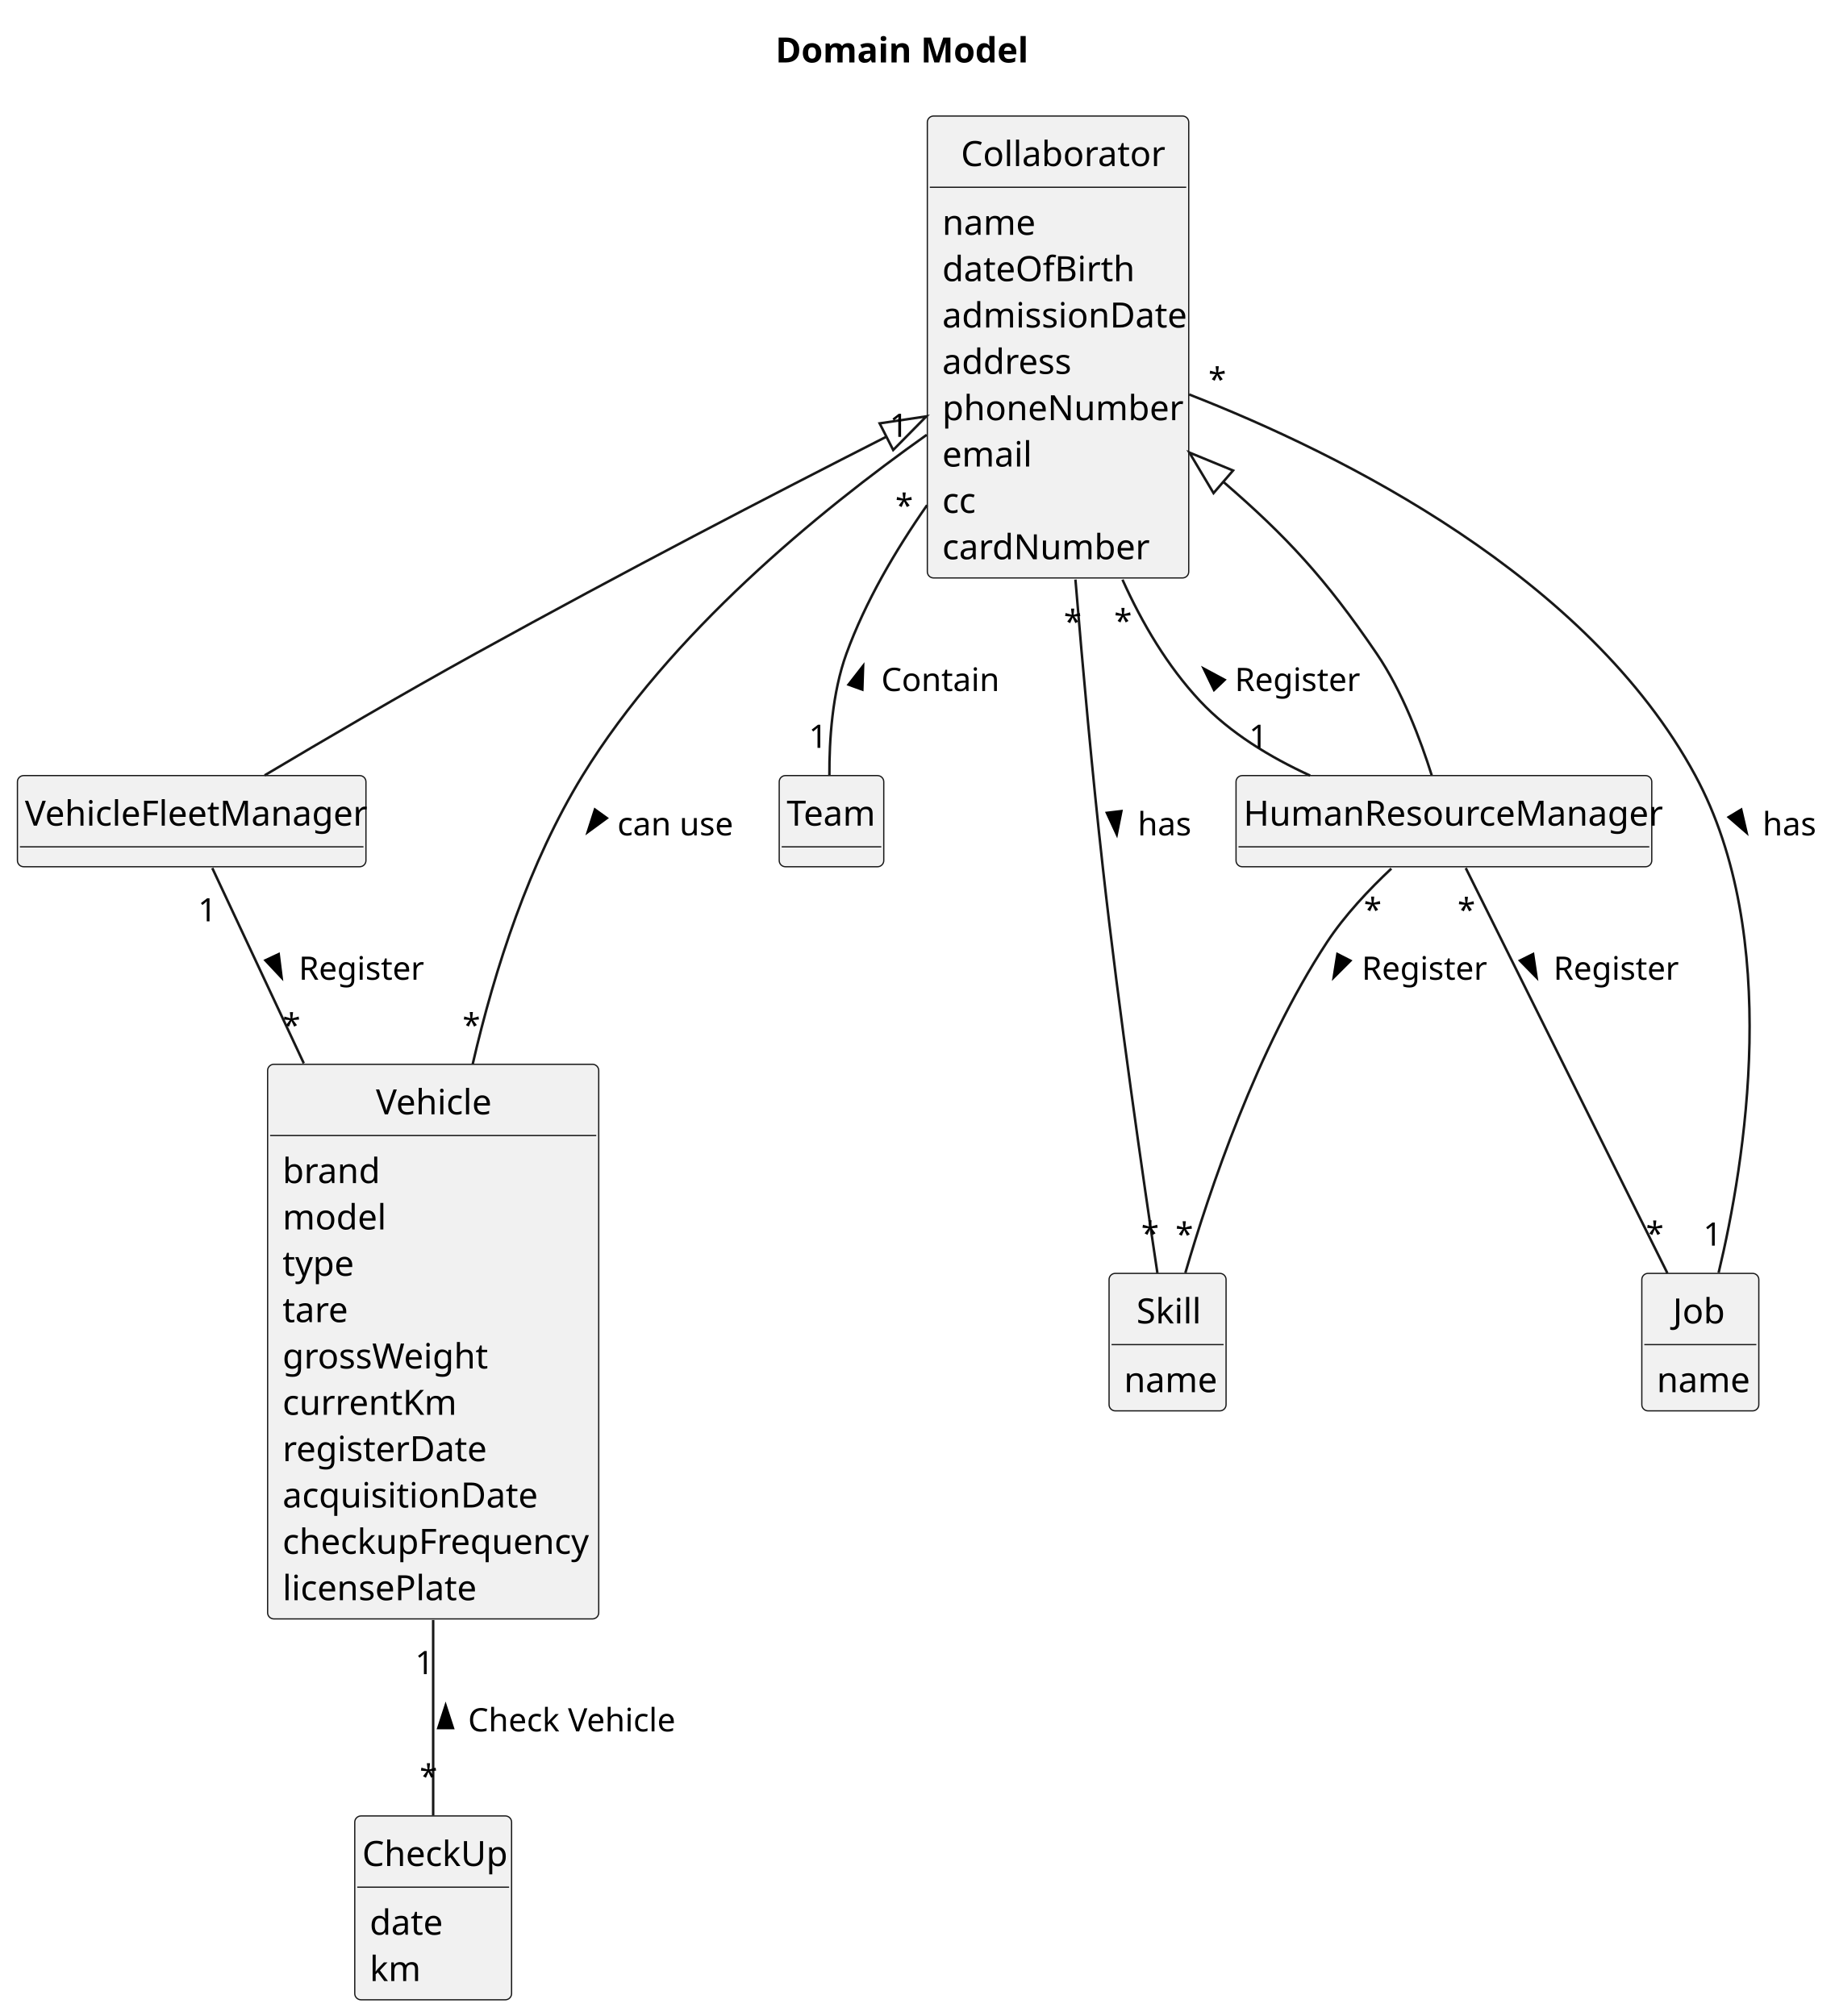
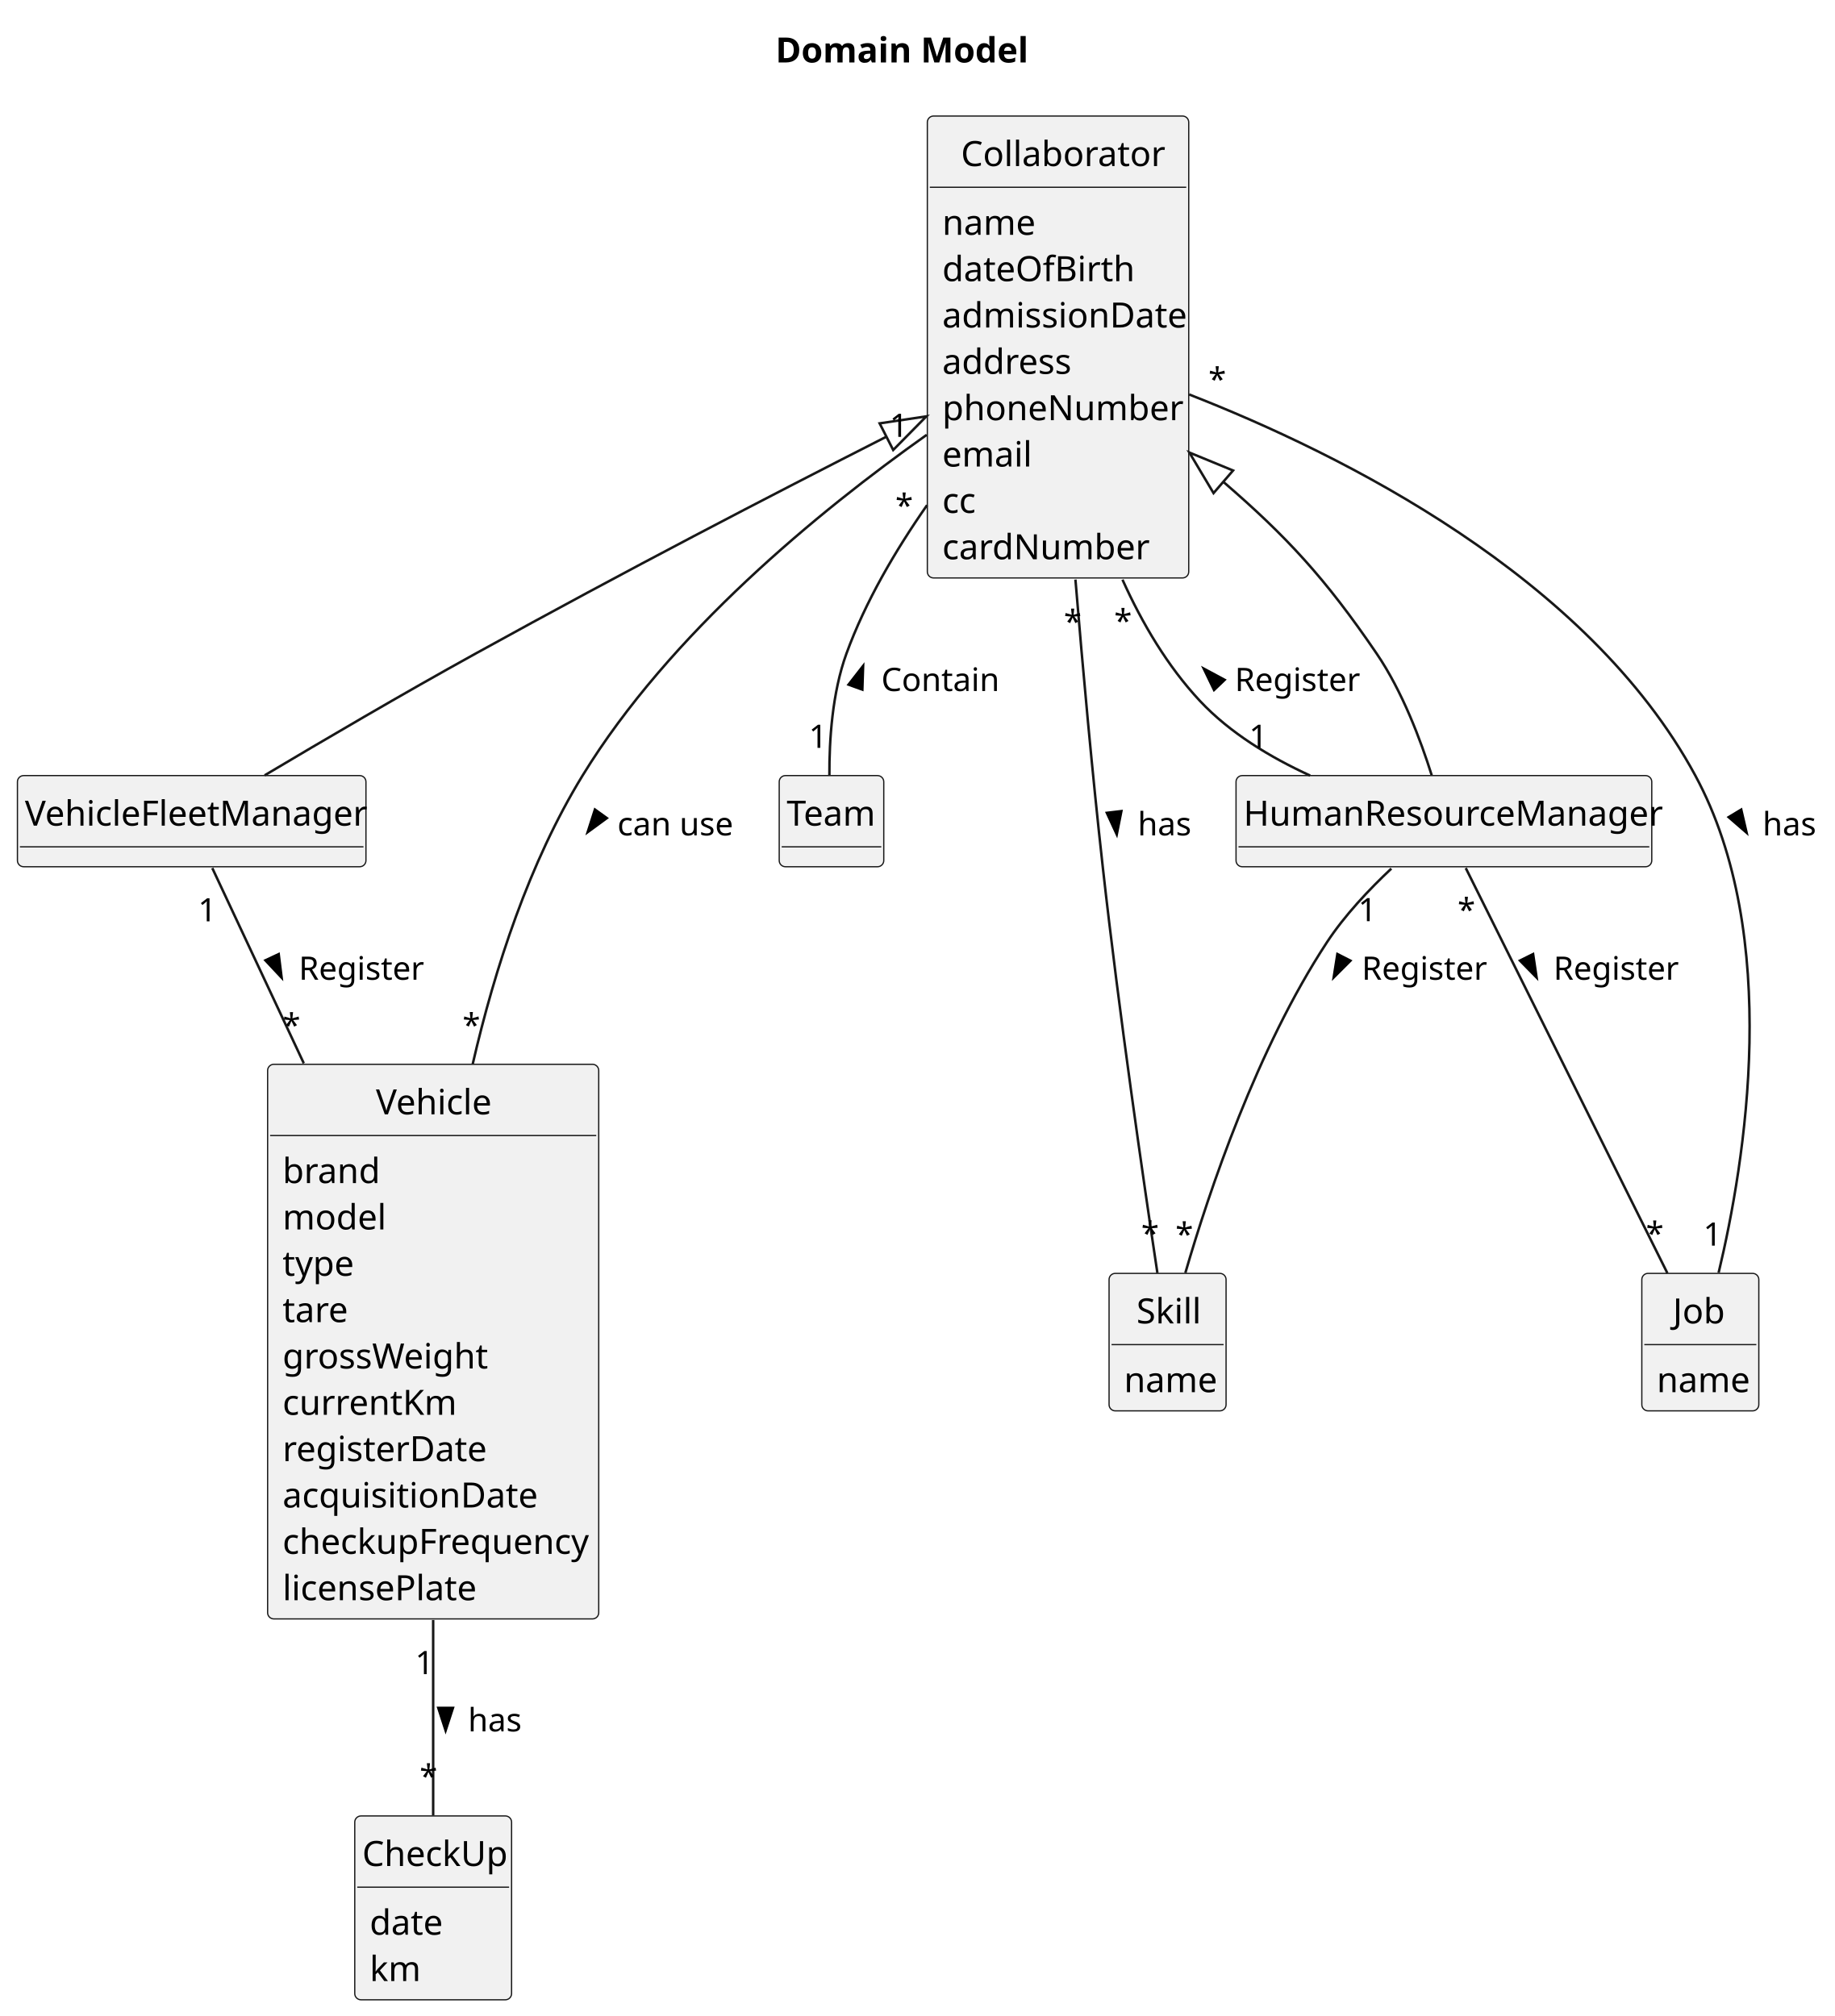
<svg xmlns="http://www.w3.org/2000/svg" contentStyleType="text/css" height="810px" preserveAspectRatio="none" style="width:737px;height:810px;background:#FFFFFF;" version="1.1" viewBox="0 0 737 810" width="737px" zoomAndPan="magnify">
  <defs />
  <g>
    <text fill="#000000" font-family="sans-serif" font-size="14" font-weight="bold" lengthAdjust="spacing" textLength="100" x="311.5" y="25.107">Domain Model</text>
    <g id="elem_Collaborator">
-       <rect codeLine="18" fill="#F1F1F1" height="185.59" id="Collaborator" rx="2.5" ry="2.5" style="stroke:#181818;stroke-width:0.5;" width="105" x="372.5" y="46.621" />
+       <rect codeLine="11" fill="#F1F1F1" height="185.59" id="Collaborator" rx="2.5" ry="2.5" style="stroke:#181818;stroke-width:0.5;" width="105" x="372.5" y="46.621" />
      <text fill="#000000" font-family="sans-serif" font-size="14" lengthAdjust="spacing" textLength="78" x="386" y="66.728">Collaborator</text>
      <line style="stroke:#181818;stroke-width:0.5;" x1="373.5" x2="476.5" y1="75.242" y2="75.242" />
      <text fill="#000000" font-family="sans-serif" font-size="14" lengthAdjust="spacing" textLength="35" x="378.5" y="94.35">name</text>
      <text fill="#000000" font-family="sans-serif" font-size="14" lengthAdjust="spacing" textLength="72" x="378.5" y="112.971">dateOfBirth</text>
      <text fill="#000000" font-family="sans-serif" font-size="14" lengthAdjust="spacing" textLength="93" x="378.5" y="131.592">admissionDate</text>
      <text fill="#000000" font-family="sans-serif" font-size="14" lengthAdjust="spacing" textLength="51" x="378.5" y="150.213">address</text>
      <text fill="#000000" font-family="sans-serif" font-size="14" lengthAdjust="spacing" textLength="89" x="378.5" y="168.834">phoneNumber</text>
      <text fill="#000000" font-family="sans-serif" font-size="14" lengthAdjust="spacing" textLength="33" x="378.5" y="187.455">email</text>
      <text fill="#000000" font-family="sans-serif" font-size="14" lengthAdjust="spacing" textLength="14" x="378.5" y="206.076">cc</text>
      <text fill="#000000" font-family="sans-serif" font-size="14" lengthAdjust="spacing" textLength="77" x="378.5" y="224.697">cardNumber</text>
    </g>
    <g id="elem_VehicleFleetManager">
-       <rect codeLine="29" fill="#F1F1F1" height="36.621" id="VehicleFleetManager" rx="2.5" ry="2.5" style="stroke:#181818;stroke-width:0.5;" width="140" x="7" y="311.621" />
+       <rect codeLine="22" fill="#F1F1F1" height="36.621" id="VehicleFleetManager" rx="2.5" ry="2.5" style="stroke:#181818;stroke-width:0.5;" width="140" x="7" y="311.621" />
      <text fill="#000000" font-family="sans-serif" font-size="14" lengthAdjust="spacing" textLength="134" x="10" y="331.728">VehicleFleetManager</text>
      <line style="stroke:#181818;stroke-width:0.5;" x1="8" x2="146" y1="340.242" y2="340.242" />
    </g>
    <g id="elem_HumanResourceManager">
-       <rect codeLine="32" fill="#F1F1F1" height="36.621" id="HumanResourceManager" rx="2.5" ry="2.5" style="stroke:#181818;stroke-width:0.5;" width="167" x="496.5" y="311.621" />
+       <rect codeLine="25" fill="#F1F1F1" height="36.621" id="HumanResourceManager" rx="2.5" ry="2.5" style="stroke:#181818;stroke-width:0.5;" width="167" x="496.5" y="311.621" />
      <text fill="#000000" font-family="sans-serif" font-size="14" lengthAdjust="spacing" textLength="161" x="499.5" y="331.728">HumanResourceManager</text>
      <line style="stroke:#181818;stroke-width:0.5;" x1="497.5" x2="662.5" y1="340.242" y2="340.242" />
    </g>
    <g id="elem_Team">
-       <rect codeLine="37" fill="#F1F1F1" height="36.621" id="Team" rx="2.5" ry="2.5" style="stroke:#181818;stroke-width:0.5;" width="42" x="313" y="311.621" />
+       <rect codeLine="30" fill="#F1F1F1" height="36.621" id="Team" rx="2.5" ry="2.5" style="stroke:#181818;stroke-width:0.5;" width="42" x="313" y="311.621" />
      <text fill="#000000" font-family="sans-serif" font-size="14" lengthAdjust="spacing" textLength="36" x="316" y="331.728">Team</text>
      <line style="stroke:#181818;stroke-width:0.5;" x1="314" x2="354" y1="340.242" y2="340.242" />
    </g>
    <g id="elem_Vehicle">
-       <rect codeLine="41" fill="#F1F1F1" height="222.832" id="Vehicle" rx="2.5" ry="2.5" style="stroke:#181818;stroke-width:0.5;" width="133" x="107.5" y="427.621" />
+       <rect codeLine="34" fill="#F1F1F1" height="222.832" id="Vehicle" rx="2.5" ry="2.5" style="stroke:#181818;stroke-width:0.5;" width="133" x="107.5" y="427.621" />
      <text fill="#000000" font-family="sans-serif" font-size="14" lengthAdjust="spacing" textLength="46" x="151" y="447.728">Vehicle</text>
      <line style="stroke:#181818;stroke-width:0.5;" x1="108.5" x2="239.5" y1="456.242" y2="456.242" />
      <text fill="#000000" font-family="sans-serif" font-size="14" lengthAdjust="spacing" textLength="37" x="113.5" y="475.35">brand</text>
      <text fill="#000000" font-family="sans-serif" font-size="14" lengthAdjust="spacing" textLength="38" x="113.5" y="493.971">model</text>
      <text fill="#000000" font-family="sans-serif" font-size="14" lengthAdjust="spacing" textLength="27" x="113.5" y="512.592">type</text>
      <text fill="#000000" font-family="sans-serif" font-size="14" lengthAdjust="spacing" textLength="25" x="113.5" y="531.213">tare</text>
      <text fill="#000000" font-family="sans-serif" font-size="14" lengthAdjust="spacing" textLength="79" x="113.5" y="549.834">grossWeight</text>
      <text fill="#000000" font-family="sans-serif" font-size="14" lengthAdjust="spacing" textLength="65" x="113.5" y="568.455">currentKm</text>
      <text fill="#000000" font-family="sans-serif" font-size="14" lengthAdjust="spacing" textLength="78" x="113.5" y="587.076">registerDate</text>
      <text fill="#000000" font-family="sans-serif" font-size="14" lengthAdjust="spacing" textLength="97" x="113.5" y="605.697">acquisitionDate</text>
      <text fill="#000000" font-family="sans-serif" font-size="14" lengthAdjust="spacing" textLength="121" x="113.5" y="624.318">checkupFrequency</text>
      <text fill="#000000" font-family="sans-serif" font-size="14" lengthAdjust="spacing" textLength="76" x="113.5" y="642.939">licensePlate</text>
    </g>
    <g id="elem_CheckUp">
-       <rect codeLine="54" fill="#F1F1F1" height="73.863" id="CheckUp" rx="2.5" ry="2.5" style="stroke:#181818;stroke-width:0.5;" width="63" x="142.5" y="729.621" />
+       <rect codeLine="47" fill="#F1F1F1" height="73.863" id="CheckUp" rx="2.5" ry="2.5" style="stroke:#181818;stroke-width:0.5;" width="63" x="142.5" y="729.621" />
      <text fill="#000000" font-family="sans-serif" font-size="14" lengthAdjust="spacing" textLength="57" x="145.5" y="749.729">CheckUp</text>
      <line style="stroke:#181818;stroke-width:0.5;" x1="143.5" x2="204.5" y1="758.242" y2="758.242" />
      <text fill="#000000" font-family="sans-serif" font-size="14" lengthAdjust="spacing" textLength="28" x="148.5" y="777.35">date</text>
      <text fill="#000000" font-family="sans-serif" font-size="14" lengthAdjust="spacing" textLength="18" x="148.5" y="795.971">km</text>
    </g>
    <g id="elem_Skill">
-       <rect codeLine="59" fill="#F1F1F1" height="55.242" id="Skill" rx="2.5" ry="2.5" style="stroke:#181818;stroke-width:0.5;" width="47" x="445.5" y="511.621" />
+       <rect codeLine="52" fill="#F1F1F1" height="55.242" id="Skill" rx="2.5" ry="2.5" style="stroke:#181818;stroke-width:0.5;" width="47" x="445.5" y="511.621" />
      <text fill="#000000" font-family="sans-serif" font-size="14" lengthAdjust="spacing" textLength="25" x="456.5" y="531.729">Skill</text>
      <line style="stroke:#181818;stroke-width:0.5;" x1="446.5" x2="491.5" y1="540.242" y2="540.242" />
      <text fill="#000000" font-family="sans-serif" font-size="14" lengthAdjust="spacing" textLength="35" x="451.5" y="559.35">name</text>
    </g>
    <g id="elem_Job">
-       <rect codeLine="63" fill="#F1F1F1" height="55.242" id="Job" rx="2.5" ry="2.5" style="stroke:#181818;stroke-width:0.5;" width="47" x="659.5" y="511.621" />
+       <rect codeLine="56" fill="#F1F1F1" height="55.242" id="Job" rx="2.5" ry="2.5" style="stroke:#181818;stroke-width:0.5;" width="47" x="659.5" y="511.621" />
      <text fill="#000000" font-family="sans-serif" font-size="14" lengthAdjust="spacing" textLength="22" x="672" y="531.729">Job</text>
      <line style="stroke:#181818;stroke-width:0.5;" x1="660.5" x2="705.5" y1="540.242" y2="540.242" />
      <text fill="#000000" font-family="sans-serif" font-size="14" lengthAdjust="spacing" textLength="35" x="665.5" y="559.35">name</text>
    </g>
    <g id="link_Collaborator_HumanResourceManager">
-       <path codeLine="68" d="M491.387,193.582 C516.727,215.452 532.36,232.291 553,262.621 C563.31,277.761 570.68,297.441 575.09,311.451 " fill="none" id="Collaborator-backto-HumanResourceManager" style="stroke:#181818;stroke-width:1.0;" />
+       <path codeLine="61" d="M491.387,193.582 C516.727,215.452 532.36,232.291 553,262.621 C563.31,277.761 570.68,297.441 575.09,311.451 " fill="none" id="Collaborator-backto-HumanResourceManager" style="stroke:#181818;stroke-width:1.0;" />
      <polygon fill="none" points="477.76,181.821,487.466,198.124,495.307,189.04,477.76,181.821" style="stroke:#181818;stroke-width:1.0;" />
    </g>
    <g id="link_HumanResourceManager_Collaborator">
-       <path codeLine="70" d="M526.26,311.611 C510.4,304.351 494.07,294.531 482,281.621 C469.02,267.731 458.83,250.511 450.89,232.911 " fill="none" id="HumanResourceManager-Collaborator" style="stroke:#181818;stroke-width:1.0;" />
+       <path codeLine="63" d="M526.26,311.611 C510.4,304.351 494.07,294.531 482,281.621 C469.02,267.731 458.83,250.511 450.89,232.911 " fill="none" id="HumanResourceManager-Collaborator" style="stroke:#181818;stroke-width:1.0;" />
      <polygon fill="#000000" points="483.542,268.656,487.675,277.221,491.92,273.155,483.542,268.656" style="stroke:#000000;stroke-width:1.0;" />
      <text fill="#000000" font-family="sans-serif" font-size="13" lengthAdjust="spacing" textLength="48" x="496" y="277.649">Register</text>
      <text fill="#000000" font-family="sans-serif" font-size="13" lengthAdjust="spacing" textLength="7" x="501.73" y="300.47">1</text>
      <text fill="#000000" font-family="sans-serif" font-size="13" lengthAdjust="spacing" textLength="5" x="447.535" y="254.121">*</text>
    </g>
    <g id="link_Collaborator_VehicleFleetManager">
-       <path codeLine="69" d="M356.066,175.451 C308.386,199.701 252.57,228.641 191,262.621 C161.91,278.671 129.2,297.881 106.31,311.511 " fill="none" id="Collaborator-backto-VehicleFleetManager" style="stroke:#181818;stroke-width:1.0;" />
+       <path codeLine="62" d="M356.066,175.451 C308.386,199.701 252.57,228.641 191,262.621 C161.91,278.671 129.2,297.881 106.31,311.511 " fill="none" id="Collaborator-backto-VehicleFleetManager" style="stroke:#181818;stroke-width:1.0;" />
      <polygon fill="none" points="372.11,167.291,353.346,170.103,358.786,180.799,372.11,167.291" style="stroke:#181818;stroke-width:1.0;" />
    </g>
    <g id="link_Collaborator_Vehicle">
-       <path codeLine="71" d="M372.25,174.711 C328.86,205.451 269,254.511 234,311.621 C212.64,346.481 198.8,388.881 189.88,427.521 " fill="none" id="Collaborator-Vehicle" style="stroke:#181818;stroke-width:1.0;" />
+       <path codeLine="64" d="M372.25,174.711 C328.86,205.451 269,254.511 234,311.621 C212.64,346.481 198.8,388.881 189.88,427.521 " fill="none" id="Collaborator-Vehicle" style="stroke:#181818;stroke-width:1.0;" />
      <polygon fill="#000000" points="236.075,334.322,243.75,328.705,238.983,325.267,236.075,334.322" style="stroke:#000000;stroke-width:1.0;" />
      <text fill="#000000" font-family="sans-serif" font-size="13" lengthAdjust="spacing" textLength="46" x="248" y="335.649">can use</text>
      <text fill="#000000" font-family="sans-serif" font-size="13" lengthAdjust="spacing" textLength="7" x="357.34" y="175.528">1</text>
      <text fill="#000000" font-family="sans-serif" font-size="13" lengthAdjust="spacing" textLength="5" x="185.779" y="416.496">*</text>
    </g>
    <g id="link_Collaborator_Team">
-       <path codeLine="72" d="M372.38,202.971 C359.68,221.151 347.6,241.761 340,262.621 C334.25,278.411 333.09,297.651 333.16,311.361 " fill="none" id="Collaborator-Team" style="stroke:#181818;stroke-width:1.0;" />
+       <path codeLine="65" d="M372.38,202.971 C359.68,221.151 347.6,241.761 340,262.621 C334.25,278.411 333.09,297.651 333.16,311.361 " fill="none" id="Collaborator-Team" style="stroke:#181818;stroke-width:1.0;" />
      <polygon fill="#000000" points="346.701,267.565,340.86,275.07,346.387,277.07,346.701,267.565" style="stroke:#000000;stroke-width:1.0;" />
      <text fill="#000000" font-family="sans-serif" font-size="13" lengthAdjust="spacing" textLength="44" x="354" y="277.649">Contain</text>
      <text fill="#000000" font-family="sans-serif" font-size="13" lengthAdjust="spacing" textLength="5" x="359.629" y="207.762">*</text>
      <text fill="#000000" font-family="sans-serif" font-size="13" lengthAdjust="spacing" textLength="7" x="324.885" y="300.48">1</text>
    </g>
    <g id="link_Vehicle_CheckUp">
-       <path codeLine="73" d="M174,650.891 C174,679.291 174,707.861 174,729.391 " fill="none" id="Vehicle-CheckUp" style="stroke:#181818;stroke-width:1.0;" />
-       <polygon fill="#000000" points="179,685.267,176.061,694.312,181.939,694.312,179,685.267" style="stroke:#000000;stroke-width:1.0;" />
-       <text fill="#000000" font-family="sans-serif" font-size="13" lengthAdjust="spacing" textLength="84" x="188" y="695.649">Check Vehicle</text>
+       <path codeLine="66" d="M174,650.891 C174,679.291 174,707.861 174,729.391 " fill="none" id="Vehicle-CheckUp" style="stroke:#181818;stroke-width:1.0;" />
+       <polygon fill="#000000" points="179,695.267,181.939,686.221,176.061,686.221,179,695.267" style="stroke:#000000;stroke-width:1.0;" />
+       <text fill="#000000" font-family="sans-serif" font-size="13" lengthAdjust="spacing" textLength="21" x="188" y="695.649">has</text>
      <text fill="#000000" font-family="sans-serif" font-size="13" lengthAdjust="spacing" textLength="7" x="166.776" y="672.639">1</text>
      <text fill="#000000" font-family="sans-serif" font-size="13" lengthAdjust="spacing" textLength="5" x="168.555" y="718.312">*</text>
    </g>
    <g id="link_HumanResourceManager_Skill">
-       <path codeLine="74" d="M558.88,348.991 C550.02,357.311 540.13,367.761 533,378.621 C504.92,421.401 485.74,478.441 476.14,511.441 " fill="none" id="HumanResourceManager-Skill" style="stroke:#181818;stroke-width:1.0;" />
+       <path codeLine="67" d="M558.88,348.991 C550.02,357.311 540.13,367.761 533,378.621 C504.92,421.401 485.74,478.441 476.14,511.441 " fill="none" id="HumanResourceManager-Skill" style="stroke:#181818;stroke-width:1.0;" />
      <polygon fill="#000000" points="535.731,392.722,542.455,385.996,537.217,383.328,535.731,392.722" style="stroke:#000000;stroke-width:1.0;" />
      <text fill="#000000" font-family="sans-serif" font-size="13" lengthAdjust="spacing" textLength="48" x="547" y="393.649">Register</text>
-       <text fill="#000000" font-family="sans-serif" font-size="13" lengthAdjust="spacing" textLength="5" x="547.827" y="370.119">*</text>
+       <text fill="#000000" font-family="sans-serif" font-size="13" lengthAdjust="spacing" textLength="7" x="545.571" y="370.119">1</text>
      <text fill="#000000" font-family="sans-serif" font-size="13" lengthAdjust="spacing" textLength="5" x="472.155" y="500.56">*</text>
    </g>
    <g id="link_Skill_Collaborator">
-       <path codeLine="75" d="M464.92,511.501 C459.4,474.881 449.51,406.871 443,348.621 C438.77,310.801 434.98,269.011 431.99,232.871 " fill="none" id="Skill-Collaborator" style="stroke:#181818;stroke-width:1.0;" />
+       <path codeLine="68" d="M464.92,511.501 C459.4,474.881 449.51,406.871 443,348.621 C438.77,310.801 434.98,269.011 431.99,232.871 " fill="none" id="Skill-Collaborator" style="stroke:#181818;stroke-width:1.0;" />
      <polygon fill="#000000" points="448.587,335.232,450.444,325.904,444.607,326.594,448.587,335.232" style="stroke:#000000;stroke-width:1.0;" />
      <text fill="#000000" font-family="sans-serif" font-size="13" lengthAdjust="spacing" textLength="21" x="457" y="335.649">has</text>
      <text fill="#000000" font-family="sans-serif" font-size="13" lengthAdjust="spacing" textLength="5" x="458.398" y="500.182">*</text>
      <text fill="#000000" font-family="sans-serif" font-size="13" lengthAdjust="spacing" textLength="5" x="427.32" y="254.397">*</text>
    </g>
    <g id="link_Job_Collaborator">
-       <path codeLine="76" d="M690.35,511.371 C700.99,466.871 715.86,376.141 681,311.621 C637.81,231.681 539.09,182.501 477.64,158.481 " fill="none" id="Job-Collaborator" style="stroke:#181818;stroke-width:1.0;" />
+       <path codeLine="69" d="M690.35,511.371 C700.99,466.871 715.86,376.141 681,311.621 C637.81,231.681 539.09,182.501 477.64,158.481 " fill="none" id="Job-Collaborator" style="stroke:#181818;stroke-width:1.0;" />
      <polygon fill="#000000" points="701.581,334.549,699.429,325.285,694.395,328.319,701.581,334.549" style="stroke:#000000;stroke-width:1.0;" />
      <text fill="#000000" font-family="sans-serif" font-size="13" lengthAdjust="spacing" textLength="21" x="708" y="335.649">has</text>
      <text fill="#000000" font-family="sans-serif" font-size="13" lengthAdjust="spacing" textLength="7" x="684.192" y="500.475">1</text>
      <text fill="#000000" font-family="sans-serif" font-size="13" lengthAdjust="spacing" textLength="5" x="485.394" y="157.016">*</text>
    </g>
    <g id="link_HumanResourceManager_Job">
-       <path codeLine="77" d="M588.78,348.771 C606.88,385.141 648.42,468.621 669.78,511.551 " fill="none" id="HumanResourceManager-Job" style="stroke:#181818;stroke-width:1.0;" />
+       <path codeLine="70" d="M588.78,348.771 C606.88,385.141 648.42,468.621 669.78,511.551 " fill="none" id="HumanResourceManager-Job" style="stroke:#181818;stroke-width:1.0;" />
      <polygon fill="#000000" points="617.227,392.743,615.829,383.336,610.567,385.954,617.227,392.743" style="stroke:#000000;stroke-width:1.0;" />
      <text fill="#000000" font-family="sans-serif" font-size="13" lengthAdjust="spacing" textLength="48" x="624" y="393.649">Register</text>
      <text fill="#000000" font-family="sans-serif" font-size="13" lengthAdjust="spacing" textLength="5" x="585.468" y="370.186">*</text>
      <text fill="#000000" font-family="sans-serif" font-size="13" lengthAdjust="spacing" textLength="5" x="661.145" y="500.244">*</text>
    </g>
    <g id="link_VehicleFleetManager_Vehicle">
-       <path codeLine="78" d="M85.27,348.771 C93.75,366.861 107.68,396.591 122.02,427.201 " fill="none" id="VehicleFleetManager-Vehicle" style="stroke:#181818;stroke-width:1.0;" />
+       <path codeLine="71" d="M85.27,348.771 C93.75,366.861 107.68,396.591 122.02,427.201 " fill="none" id="VehicleFleetManager-Vehicle" style="stroke:#181818;stroke-width:1.0;" />
      <polygon fill="#000000" points="113.121,392.794,111.945,383.357,106.622,385.851,113.121,392.794" style="stroke:#000000;stroke-width:1.0;" />
      <text fill="#000000" font-family="sans-serif" font-size="13" lengthAdjust="spacing" textLength="48" x="120" y="393.649">Register</text>
      <text fill="#000000" font-family="sans-serif" font-size="13" lengthAdjust="spacing" textLength="7" x="79.552" y="370.186">1</text>
      <text fill="#000000" font-family="sans-serif" font-size="13" lengthAdjust="spacing" textLength="5" x="113.53" y="416.53">*</text>
    </g>
  </g>
</svg>
